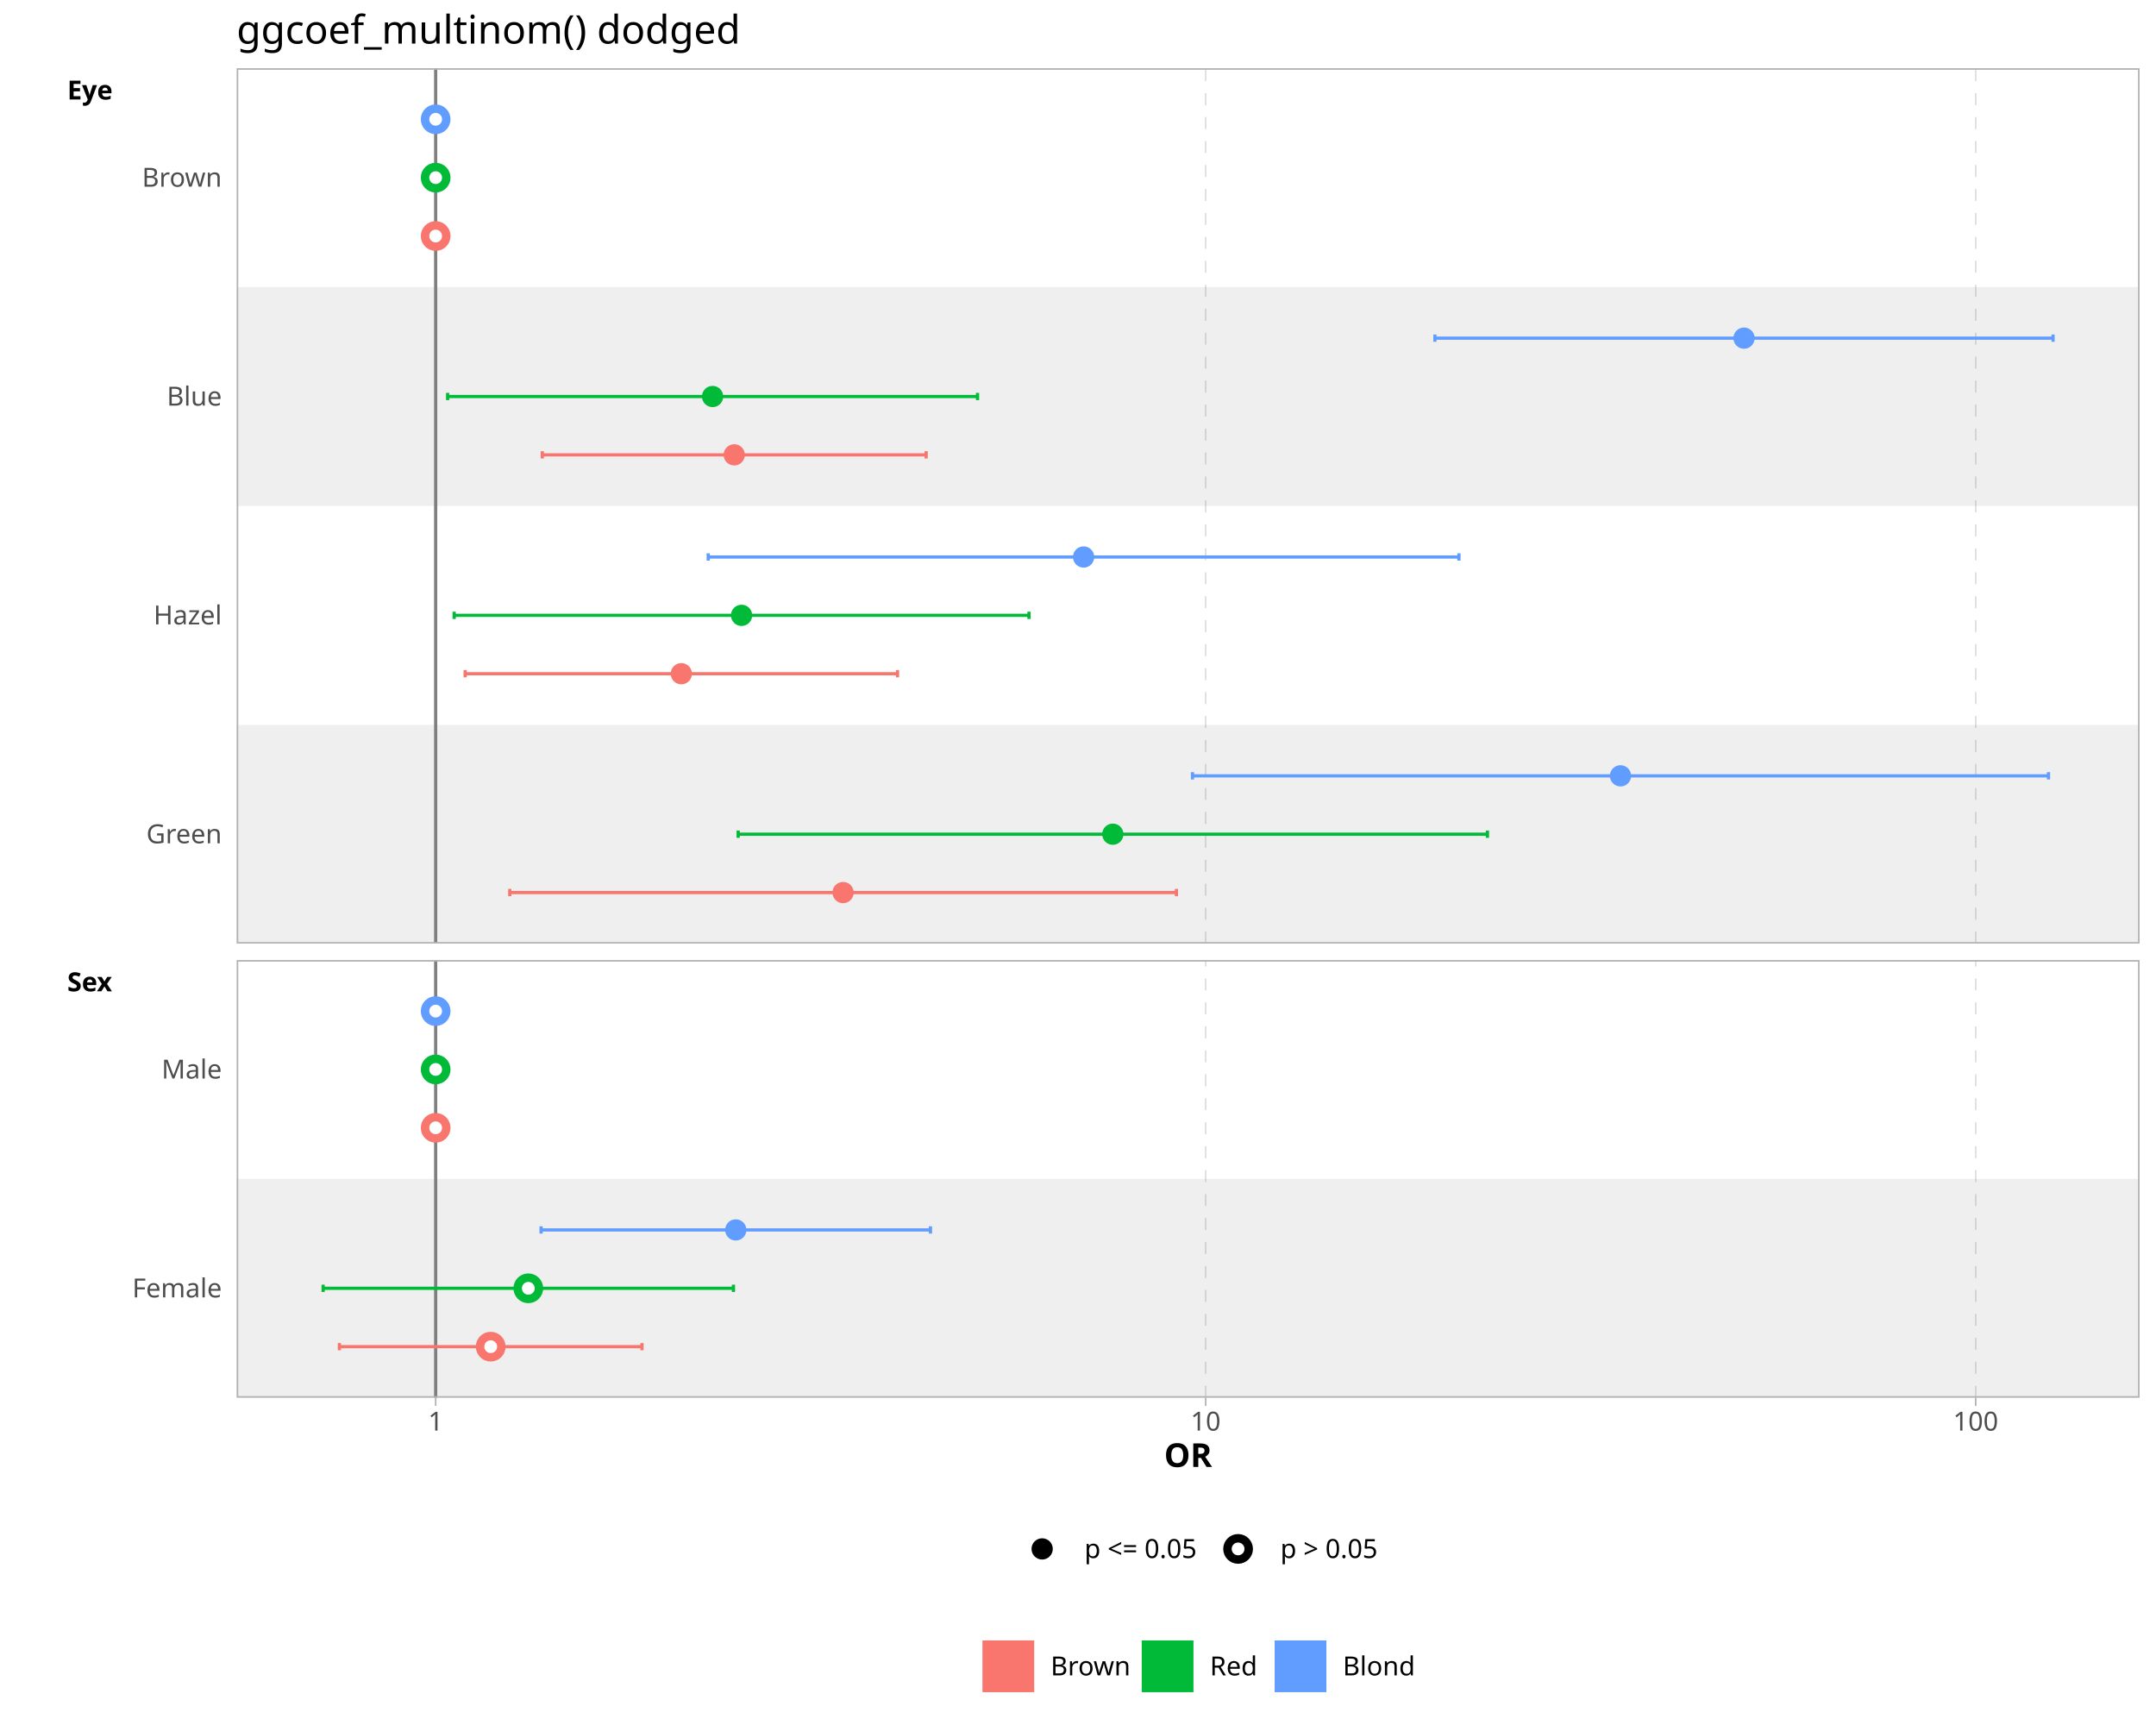
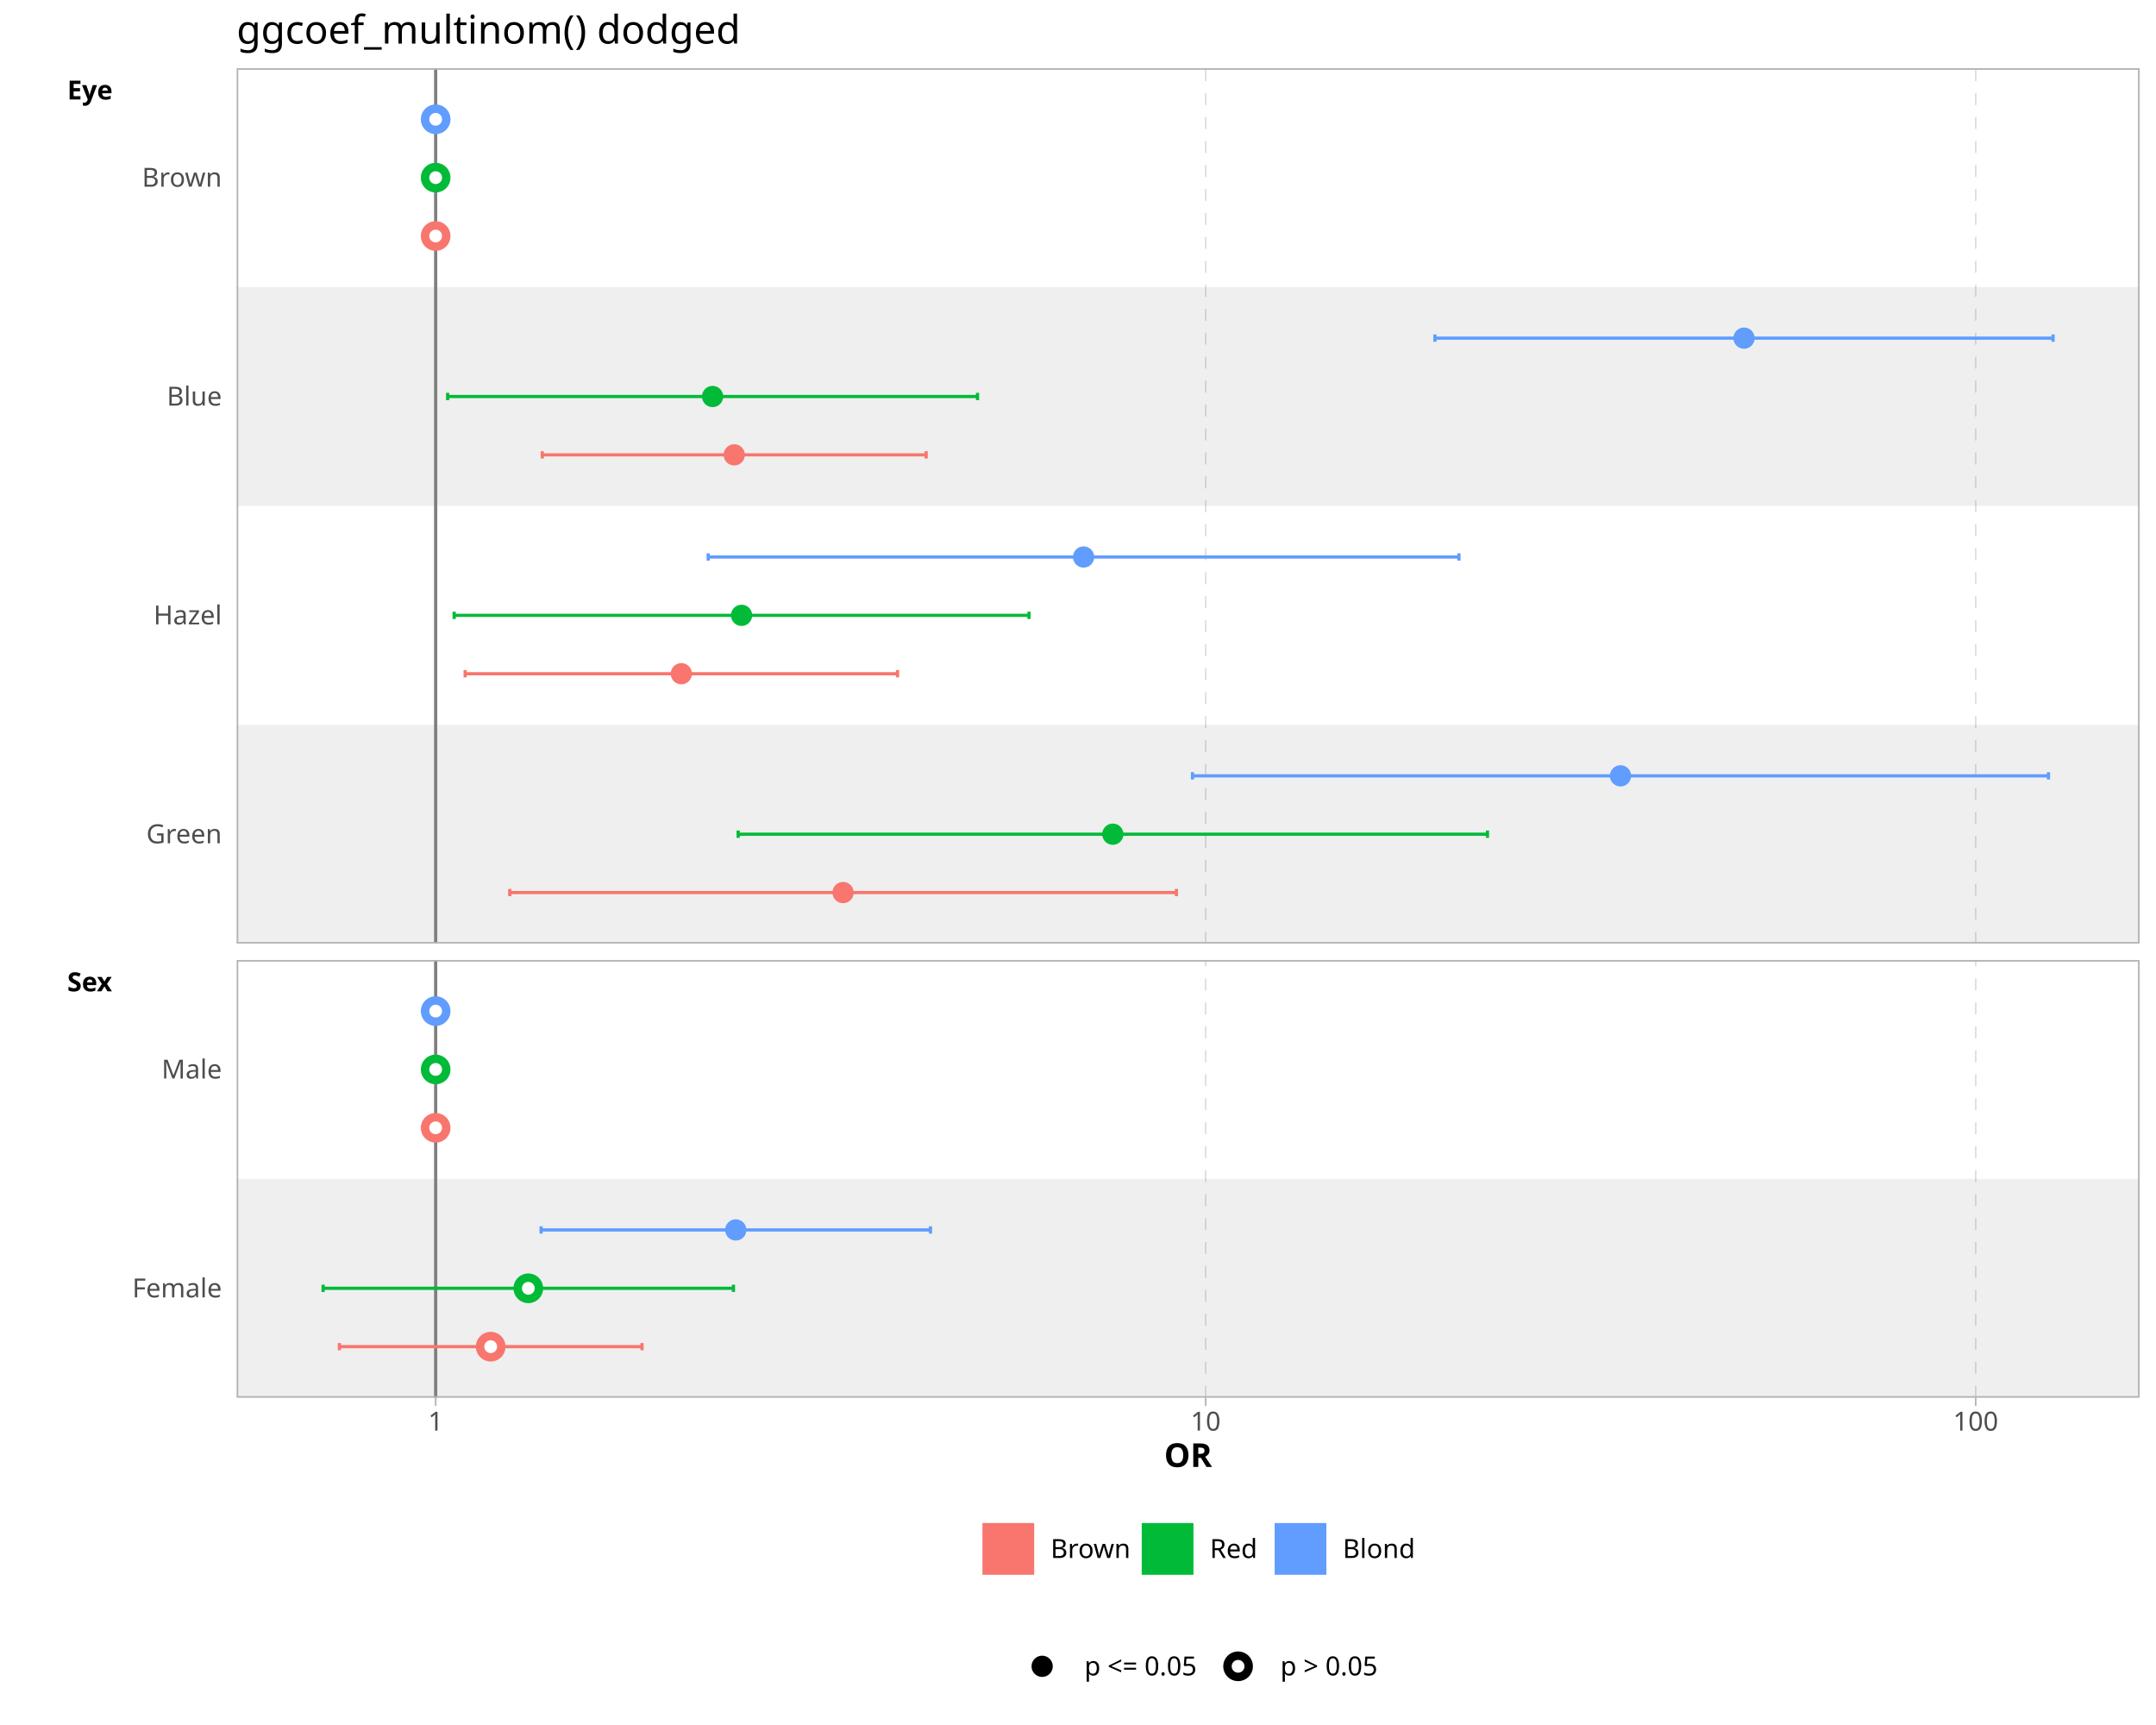
<svg xmlns="http://www.w3.org/2000/svg" class="svglite" data-engine-version="2.0" width="720.00pt" height="576.00pt" viewBox="0 0 720.00 576.00">
  <defs>
    <style type="text/css">
    .svglite line, .svglite polyline, .svglite polygon, .svglite path, .svglite rect, .svglite circle {
      fill: none;
      stroke: #000000;
      stroke-linecap: round;
      stroke-linejoin: round;
      stroke-miterlimit: 10.00;
    }
  </style>
  </defs>
  <rect width="100%" height="100%" style="stroke: none; fill: #FFFFFF;" />
  <defs>
    <clipPath id="cpMC4wMHw3MjAuMDB8MC4wMHw1NzYuMDA=">
      <rect x="0.00" y="0.00" width="720.00" height="576.00" />
    </clipPath>
  </defs>
  <g clip-path="url(#cpMC4wMHw3MjAuMDB8MC4wMHw1NzYuMDA=)">
    <rect x="0.00" y="0.00" width="720.00" height="576.00" style="stroke-width: 1.07; stroke: #FFFFFF; fill: #FFFFFF;" />
  </g>
  <defs>
    <clipPath id="cpNzkuMDN8NzE0LjUyfDIyLjc4fDMxNS4wOQ==">
      <rect x="79.03" y="22.78" width="635.49" height="292.30" />
    </clipPath>
  </defs>
  <g clip-path="url(#cpNzkuMDN8NzE0LjUyfDIyLjc4fDMxNS4wOQ==)">
    <rect x="79.03" y="22.78" width="635.49" height="292.30" style="stroke-width: 1.07; stroke: none; fill: #FFFFFF;" />
    <polyline points="145.49,315.09 145.49,22.78 " style="stroke-width: 0.53; stroke: #DEDEDE; stroke-dasharray: 4.00,4.00; stroke-linecap: butt;" />
    <polyline points="402.64,315.09 402.64,22.78 " style="stroke-width: 0.53; stroke: #DEDEDE; stroke-dasharray: 4.00,4.00; stroke-linecap: butt;" />
    <polyline points="659.79,315.09 659.79,22.78 " style="stroke-width: 0.53; stroke: #DEDEDE; stroke-dasharray: 4.00,4.00; stroke-linecap: butt;" />
    <rect x="79.03" y="242.01" width="635.49" height="73.08" style="stroke-width: 1.07; stroke: none; stroke-linecap: butt; stroke-linejoin: miter; fill: #111111; fill-opacity: 0.067;" />
    <rect x="79.03" y="168.93" width="635.49" height="73.08" style="stroke-width: 1.07; stroke: none; stroke-linecap: butt; stroke-linejoin: miter;" />
    <rect x="79.03" y="95.86" width="635.49" height="73.08" style="stroke-width: 1.07; stroke: none; stroke-linecap: butt; stroke-linejoin: miter; fill: #111111; fill-opacity: 0.067;" />
    <rect x="79.03" y="22.78" width="635.49" height="73.08" style="stroke-width: 1.07; stroke: none; stroke-linecap: butt; stroke-linejoin: miter;" />
    <line x1="145.49" y1="315.09" x2="145.49" y2="22.78" style="stroke-width: 1.07; stroke: #7F7F7F; stroke-linecap: butt;" />
    <polyline points="309.29,153.10 309.29,150.67 " style="stroke-width: 1.07; stroke: #F8766D; stroke-linecap: butt;" />
    <polyline points="309.29,151.88 181.10,151.88 " style="stroke-width: 1.07; stroke: #F8766D; stroke-linecap: butt;" />
    <polyline points="181.10,153.10 181.10,150.67 " style="stroke-width: 1.07; stroke: #F8766D; stroke-linecap: butt;" />
    <polyline points="299.73,226.18 299.73,223.74 " style="stroke-width: 1.07; stroke: #F8766D; stroke-linecap: butt;" />
    <polyline points="299.73,224.96 155.34,224.96 " style="stroke-width: 1.07; stroke: #F8766D; stroke-linecap: butt;" />
    <polyline points="155.34,226.18 155.34,223.74 " style="stroke-width: 1.07; stroke: #F8766D; stroke-linecap: butt;" />
    <polyline points="392.87,299.25 392.87,296.82 " style="stroke-width: 1.07; stroke: #F8766D; stroke-linecap: butt;" />
    <polyline points="392.87,298.04 170.24,298.04 " style="stroke-width: 1.07; stroke: #F8766D; stroke-linecap: butt;" />
    <polyline points="170.24,299.25 170.24,296.82 " style="stroke-width: 1.07; stroke: #F8766D; stroke-linecap: butt;" />
    <polyline points="326.45,133.61 326.45,131.18 " style="stroke-width: 1.07; stroke: #00BA38; stroke-linecap: butt;" />
    <polyline points="326.45,132.40 149.49,132.40 " style="stroke-width: 1.07; stroke: #00BA38; stroke-linecap: butt;" />
    <polyline points="149.49,133.61 149.49,131.18 " style="stroke-width: 1.07; stroke: #00BA38; stroke-linecap: butt;" />
    <polyline points="343.63,206.69 343.63,204.25 " style="stroke-width: 1.07; stroke: #00BA38; stroke-linecap: butt;" />
    <polyline points="343.63,205.47 151.67,205.47 " style="stroke-width: 1.07; stroke: #00BA38; stroke-linecap: butt;" />
    <polyline points="151.67,206.69 151.67,204.25 " style="stroke-width: 1.07; stroke: #00BA38; stroke-linecap: butt;" />
    <polyline points="496.74,279.77 496.74,277.33 " style="stroke-width: 1.07; stroke: #00BA38; stroke-linecap: butt;" />
    <polyline points="496.74,278.55 246.51,278.55 " style="stroke-width: 1.07; stroke: #00BA38; stroke-linecap: butt;" />
    <polyline points="246.51,279.77 246.51,277.33 " style="stroke-width: 1.07; stroke: #00BA38; stroke-linecap: butt;" />
    <polyline points="685.63,114.13 685.63,111.69 " style="stroke-width: 1.07; stroke: #619CFF; stroke-linecap: butt;" />
    <polyline points="685.63,112.91 479.20,112.91 " style="stroke-width: 1.07; stroke: #619CFF; stroke-linecap: butt;" />
    <polyline points="479.20,114.13 479.20,111.69 " style="stroke-width: 1.07; stroke: #619CFF; stroke-linecap: butt;" />
    <polyline points="487.22,187.20 487.22,184.77 " style="stroke-width: 1.07; stroke: #619CFF; stroke-linecap: butt;" />
    <polyline points="487.22,185.99 236.51,185.99 " style="stroke-width: 1.07; stroke: #619CFF; stroke-linecap: butt;" />
    <polyline points="236.51,187.20 236.51,184.77 " style="stroke-width: 1.07; stroke: #619CFF; stroke-linecap: butt;" />
    <polyline points="684.10,260.28 684.10,257.84 " style="stroke-width: 1.07; stroke: #619CFF; stroke-linecap: butt;" />
    <polyline points="684.10,259.06 398.24,259.06 " style="stroke-width: 1.07; stroke: #619CFF; stroke-linecap: butt;" />
    <polyline points="398.24,260.28 398.24,257.84 " style="stroke-width: 1.07; stroke: #619CFF; stroke-linecap: butt;" />
    <circle cx="145.49" cy="78.81" r="3.55" style="stroke-width: 2.83; stroke: #F8766D; fill: #FFFFFF;" />
    <circle cx="245.20" cy="151.88" r="3.55" style="stroke-width: 2.83; stroke: none; fill: #F8766D;" />
    <circle cx="227.53" cy="224.96" r="3.55" style="stroke-width: 2.83; stroke: none; fill: #F8766D;" />
    <circle cx="281.55" cy="298.04" r="3.55" style="stroke-width: 2.83; stroke: none; fill: #F8766D;" />
    <circle cx="145.49" cy="59.32" r="3.55" style="stroke-width: 2.83; stroke: #00BA38; fill: #FFFFFF;" />
    <circle cx="237.97" cy="132.40" r="3.55" style="stroke-width: 2.83; stroke: none; fill: #00BA38;" />
    <circle cx="247.65" cy="205.47" r="3.55" style="stroke-width: 2.83; stroke: none; fill: #00BA38;" />
    <circle cx="371.63" cy="278.55" r="3.55" style="stroke-width: 2.83; stroke: none; fill: #00BA38;" />
    <circle cx="145.49" cy="39.83" r="3.55" style="stroke-width: 2.83; stroke: #619CFF; fill: #FFFFFF;" />
    <circle cx="582.42" cy="112.91" r="3.55" style="stroke-width: 2.83; stroke: none; fill: #619CFF;" />
    <circle cx="361.87" cy="185.99" r="3.55" style="stroke-width: 2.83; stroke: none; fill: #619CFF;" />
    <circle cx="541.17" cy="259.06" r="3.55" style="stroke-width: 2.83; stroke: none; fill: #619CFF;" />
    <rect x="79.03" y="22.78" width="635.49" height="292.30" style="stroke-width: 1.07; stroke: #B3B3B3;" />
  </g>
  <g clip-path="url(#cpMC4wMHw3MjAuMDB8MC4wMHw1NzYuMDA=)">
</g>
  <defs>
    <clipPath id="cpNzkuMDN8NzE0LjUyfDMyMC41N3w0NjYuNzI=">
      <rect x="79.03" y="320.57" width="635.49" height="146.15" />
    </clipPath>
  </defs>
  <g clip-path="url(#cpNzkuMDN8NzE0LjUyfDMyMC41N3w0NjYuNzI=)">
    <rect x="79.03" y="320.57" width="635.49" height="146.15" style="stroke-width: 1.07; stroke: none; fill: #FFFFFF;" />
    <polyline points="145.49,466.72 145.49,320.57 " style="stroke-width: 0.53; stroke: #DEDEDE; stroke-dasharray: 4.00,4.00; stroke-linecap: butt;" />
    <polyline points="402.64,466.72 402.64,320.57 " style="stroke-width: 0.53; stroke: #DEDEDE; stroke-dasharray: 4.00,4.00; stroke-linecap: butt;" />
    <polyline points="659.79,466.72 659.79,320.57 " style="stroke-width: 0.53; stroke: #DEDEDE; stroke-dasharray: 4.00,4.00; stroke-linecap: butt;" />
    <rect x="79.03" y="393.64" width="635.49" height="73.08" style="stroke-width: 1.07; stroke: none; stroke-linecap: butt; stroke-linejoin: miter; fill: #111111; fill-opacity: 0.067;" />
    <rect x="79.03" y="320.57" width="635.49" height="73.08" style="stroke-width: 1.07; stroke: none; stroke-linecap: butt; stroke-linejoin: miter;" />
    <line x1="145.49" y1="466.72" x2="145.49" y2="320.57" style="stroke-width: 1.07; stroke: #7F7F7F; stroke-linecap: butt;" />
    <polyline points="214.40,450.88 214.40,448.45 " style="stroke-width: 1.07; stroke: #F8766D; stroke-linecap: butt;" />
    <polyline points="214.40,449.67 113.34,449.67 " style="stroke-width: 1.07; stroke: #F8766D; stroke-linecap: butt;" />
    <polyline points="113.34,450.88 113.34,448.45 " style="stroke-width: 1.07; stroke: #F8766D; stroke-linecap: butt;" />
    <polyline points="244.94,431.40 244.94,428.96 " style="stroke-width: 1.07; stroke: #00BA38; stroke-linecap: butt;" />
    <polyline points="244.94,430.18 107.91,430.18 " style="stroke-width: 1.07; stroke: #00BA38; stroke-linecap: butt;" />
    <polyline points="107.91,431.40 107.91,428.96 " style="stroke-width: 1.07; stroke: #00BA38; stroke-linecap: butt;" />
    <polyline points="310.73,411.91 310.73,409.47 " style="stroke-width: 1.07; stroke: #619CFF; stroke-linecap: butt;" />
    <polyline points="310.73,410.69 180.70,410.69 " style="stroke-width: 1.07; stroke: #619CFF; stroke-linecap: butt;" />
    <polyline points="180.70,411.91 180.70,409.47 " style="stroke-width: 1.07; stroke: #619CFF; stroke-linecap: butt;" />
    <circle cx="145.49" cy="376.59" r="3.55" style="stroke-width: 2.83; stroke: #F8766D; fill: #FFFFFF;" />
    <circle cx="163.87" cy="449.67" r="3.55" style="stroke-width: 2.83; stroke: #F8766D; fill: #FFFFFF;" />
    <circle cx="145.49" cy="357.10" r="3.55" style="stroke-width: 2.83; stroke: #00BA38; fill: #FFFFFF;" />
    <circle cx="176.43" cy="430.18" r="3.55" style="stroke-width: 2.83; stroke: #00BA38; fill: #FFFFFF;" />
    <circle cx="145.49" cy="337.62" r="3.55" style="stroke-width: 2.83; stroke: #619CFF; fill: #FFFFFF;" />
    <circle cx="245.71" cy="410.69" r="3.55" style="stroke-width: 2.83; stroke: none; fill: #619CFF;" />
    <rect x="79.03" y="320.57" width="635.49" height="146.15" style="stroke-width: 1.07; stroke: #B3B3B3;" />
  </g>
  <g clip-path="url(#cpMC4wMHw3MjAuMDB8MC4wMHw1NzYuMDA=)">
</g>
  <defs>
    <clipPath id="cpMTguMDd8NDIuMDF8MjIuNzh8MzE1LjA5">
      <rect x="18.07" y="22.78" width="23.94" height="292.30" />
    </clipPath>
  </defs>
  <g clip-path="url(#cpMTguMDd8NDIuMDF8MjIuNzh8MzE1LjA5)">
    <text x="22.46" y="33.22" style="font-size: 8.80px; font-weight: bold; font-family: sans;" textLength="15.17px" lengthAdjust="spacingAndGlyphs">Eye</text>
  </g>
  <g clip-path="url(#cpMC4wMHw3MjAuMDB8MC4wMHw1NzYuMDA=)">
</g>
  <defs>
    <clipPath id="cpMTguMDd8NDIuMDF8MzIwLjU3fDQ2Ni43Mg==">
      <rect x="18.07" y="320.57" width="23.94" height="146.15" />
    </clipPath>
  </defs>
  <g clip-path="url(#cpMTguMDd8NDIuMDF8MzIwLjU3fDQ2Ni43Mg==)">
    <text x="22.46" y="331.01" style="font-size: 8.80px; font-weight: bold; font-family: sans;" textLength="15.17px" lengthAdjust="spacingAndGlyphs">Sex</text>
  </g>
  <g clip-path="url(#cpMC4wMHw3MjAuMDB8MC4wMHw1NzYuMDA=)">
    <polyline points="145.49,469.46 145.49,466.72 " style="stroke-width: 0.53; stroke: #B3B3B3; stroke-linecap: butt;" />
    <polyline points="402.64,469.46 402.64,466.72 " style="stroke-width: 0.53; stroke: #B3B3B3; stroke-linecap: butt;" />
    <polyline points="659.79,469.46 659.79,466.72 " style="stroke-width: 0.53; stroke: #B3B3B3; stroke-linecap: butt;" />
    <text x="145.49" y="477.70" text-anchor="middle" style="font-size: 8.80px; fill: #4D4D4D; font-family: sans;" textLength="4.89px" lengthAdjust="spacingAndGlyphs">1</text>
    <text x="402.64" y="477.70" text-anchor="middle" style="font-size: 8.80px; fill: #4D4D4D; font-family: sans;" textLength="9.79px" lengthAdjust="spacingAndGlyphs">10</text>
    <text x="659.79" y="477.70" text-anchor="middle" style="font-size: 8.80px; fill: #4D4D4D; font-family: sans;" textLength="14.68px" lengthAdjust="spacingAndGlyphs">100</text>
    <text x="74.10" y="281.58" text-anchor="end" style="font-size: 8.80px; fill: #4D4D4D; font-family: sans;" textLength="24.46px" lengthAdjust="spacingAndGlyphs">Green</text>
    <text x="74.10" y="208.50" text-anchor="end" style="font-size: 8.80px; fill: #4D4D4D; font-family: sans;" textLength="22.50px" lengthAdjust="spacingAndGlyphs">Hazel</text>
    <text x="74.10" y="135.43" text-anchor="end" style="font-size: 8.80px; fill: #4D4D4D; font-family: sans;" textLength="17.61px" lengthAdjust="spacingAndGlyphs">Blue</text>
    <text x="74.10" y="62.35" text-anchor="end" style="font-size: 8.80px; fill: #4D4D4D; font-family: sans;" textLength="24.95px" lengthAdjust="spacingAndGlyphs">Brown</text>
    <text x="74.10" y="433.21" text-anchor="end" style="font-size: 8.80px; fill: #4D4D4D; font-family: sans;" textLength="29.35px" lengthAdjust="spacingAndGlyphs">Female</text>
    <text x="74.10" y="360.13" text-anchor="end" style="font-size: 8.80px; fill: #4D4D4D; font-family: sans;" textLength="19.08px" lengthAdjust="spacingAndGlyphs">Male</text>
    <text x="396.77" y="489.84" text-anchor="middle" style="font-size: 11.00px; font-weight: bold; font-family: sans;" textLength="16.51px" lengthAdjust="spacingAndGlyphs">OR</text>
-     <rect x="328.43" y="503.08" width="136.69" height="28.24" style="stroke-width: 1.07; stroke: none; fill: #FFFFFF;" />
-     <rect x="339.39" y="508.56" width="17.28" height="17.28" style="stroke-width: 1.07; stroke: none; fill: #FFFFFF;" />
-     <circle cx="348.03" cy="517.20" r="3.55" style="stroke-width: 2.83; stroke: none; fill: #000000;" />
-     <rect x="404.82" y="508.56" width="17.28" height="17.28" style="stroke-width: 1.07; stroke: none; fill: #FFFFFF;" />
-     <circle cx="413.46" cy="517.20" r="3.55" style="stroke-width: 2.83; fill: #FFFFFF;" />
-     <text x="362.15" y="520.23" style="font-size: 8.80px; font-family: sans;" textLength="37.20px" lengthAdjust="spacingAndGlyphs">p &lt;= 0.05</text>
-     <text x="427.58" y="520.23" style="font-size: 8.80px; font-family: sans;" textLength="32.05px" lengthAdjust="spacingAndGlyphs">p &gt; 0.05</text>
-     <rect x="317.13" y="542.28" width="159.28" height="28.24" style="stroke-width: 1.07; stroke: none; fill: #FFFFFF;" />
-     <rect x="328.09" y="547.76" width="17.28" height="17.28" style="stroke-width: 1.07; stroke: none; fill: #FFFFFF;" />
-     <rect x="328.09" y="547.76" width="17.28" height="17.28" style="stroke-width: 0.75; stroke: none; fill: #F8766D;" />
-     <line x1="329.82" y1="556.40" x2="343.65" y2="556.40" style="stroke-width: 1.07; stroke: #F8766D; stroke-linecap: butt;" />
-     <circle cx="336.73" cy="556.40" r="3.55" style="stroke-width: 2.83; stroke: #F8766D; fill: #F8766D;" />
-     <rect x="381.28" y="547.76" width="17.28" height="17.28" style="stroke-width: 1.07; stroke: none; fill: #FFFFFF;" />
-     <rect x="381.28" y="547.76" width="17.28" height="17.28" style="stroke-width: 0.75; stroke: none; fill: #00BA38;" />
-     <line x1="383.01" y1="556.40" x2="396.83" y2="556.40" style="stroke-width: 1.07; stroke: #00BA38; stroke-linecap: butt;" />
-     <circle cx="389.92" cy="556.40" r="3.55" style="stroke-width: 2.83; stroke: #00BA38; fill: #00BA38;" />
-     <rect x="425.67" y="547.76" width="17.28" height="17.28" style="stroke-width: 1.07; stroke: none; fill: #FFFFFF;" />
-     <rect x="425.67" y="547.76" width="17.28" height="17.28" style="stroke-width: 0.75; stroke: none; fill: #619CFF;" />
-     <line x1="427.39" y1="556.40" x2="441.22" y2="556.40" style="stroke-width: 1.07; stroke: #619CFF; stroke-linecap: butt;" />
-     <circle cx="434.31" cy="556.40" r="3.55" style="stroke-width: 2.83; stroke: #619CFF; fill: #619CFF;" />
-     <text x="350.85" y="559.43" style="font-size: 8.80px; font-family: sans;" textLength="24.95px" lengthAdjust="spacingAndGlyphs">Brown</text>
-     <text x="404.04" y="559.43" style="font-size: 8.80px; font-family: sans;" textLength="16.15px" lengthAdjust="spacingAndGlyphs">Red</text>
-     <text x="448.42" y="559.43" style="font-size: 8.80px; font-family: sans;" textLength="22.51px" lengthAdjust="spacingAndGlyphs">Blond</text>
+     <rect x="317.13" y="503.08" width="159.28" height="28.24" style="stroke-width: 1.07; stroke: none; fill: #FFFFFF;" />
+     <rect x="328.09" y="508.56" width="17.28" height="17.28" style="stroke-width: 1.07; stroke: none; fill: #FFFFFF;" />
+     <rect x="328.09" y="508.56" width="17.28" height="17.28" style="stroke-width: 0.75; stroke: none; fill: #F8766D;" />
+     <line x1="329.82" y1="517.20" x2="343.65" y2="517.20" style="stroke-width: 1.07; stroke: #F8766D; stroke-linecap: butt;" />
+     <circle cx="336.73" cy="517.20" r="3.55" style="stroke-width: 2.83; stroke: #F8766D; fill: #F8766D;" />
+     <rect x="381.28" y="508.56" width="17.28" height="17.28" style="stroke-width: 1.07; stroke: none; fill: #FFFFFF;" />
+     <rect x="381.28" y="508.56" width="17.28" height="17.28" style="stroke-width: 0.75; stroke: none; fill: #00BA38;" />
+     <line x1="383.01" y1="517.20" x2="396.83" y2="517.20" style="stroke-width: 1.07; stroke: #00BA38; stroke-linecap: butt;" />
+     <circle cx="389.92" cy="517.20" r="3.55" style="stroke-width: 2.83; stroke: #00BA38; fill: #00BA38;" />
+     <rect x="425.67" y="508.56" width="17.28" height="17.28" style="stroke-width: 1.07; stroke: none; fill: #FFFFFF;" />
+     <rect x="425.67" y="508.56" width="17.28" height="17.28" style="stroke-width: 0.75; stroke: none; fill: #619CFF;" />
+     <line x1="427.39" y1="517.20" x2="441.22" y2="517.20" style="stroke-width: 1.07; stroke: #619CFF; stroke-linecap: butt;" />
+     <circle cx="434.31" cy="517.20" r="3.55" style="stroke-width: 2.83; stroke: #619CFF; fill: #619CFF;" />
+     <text x="350.85" y="520.23" style="font-size: 8.80px; font-family: sans;" textLength="24.95px" lengthAdjust="spacingAndGlyphs">Brown</text>
+     <text x="404.04" y="520.23" style="font-size: 8.80px; font-family: sans;" textLength="16.15px" lengthAdjust="spacingAndGlyphs">Red</text>
+     <text x="448.42" y="520.23" style="font-size: 8.80px; font-family: sans;" textLength="22.51px" lengthAdjust="spacingAndGlyphs">Blond</text>
+     <rect x="328.43" y="542.28" width="136.69" height="28.24" style="stroke-width: 1.07; stroke: none; fill: #FFFFFF;" />
+     <rect x="339.39" y="547.76" width="17.28" height="17.28" style="stroke-width: 1.07; stroke: none; fill: #FFFFFF;" />
+     <circle cx="348.03" cy="556.40" r="3.55" style="stroke-width: 2.83; stroke: none; fill: #000000;" />
+     <rect x="404.82" y="547.76" width="17.28" height="17.28" style="stroke-width: 1.07; stroke: none; fill: #FFFFFF;" />
+     <circle cx="413.46" cy="556.40" r="3.55" style="stroke-width: 2.83; fill: #FFFFFF;" />
+     <text x="362.15" y="559.43" style="font-size: 8.80px; font-family: sans;" textLength="37.20px" lengthAdjust="spacingAndGlyphs">p &lt;= 0.05</text>
+     <text x="427.58" y="559.43" style="font-size: 8.80px; font-family: sans;" textLength="32.05px" lengthAdjust="spacingAndGlyphs">p &gt; 0.05</text>
    <text x="79.03" y="14.56" style="font-size: 13.20px; font-family: sans;" textLength="157.05px" lengthAdjust="spacingAndGlyphs">ggcoef_multinom() dodged</text>
  </g>
</svg>
